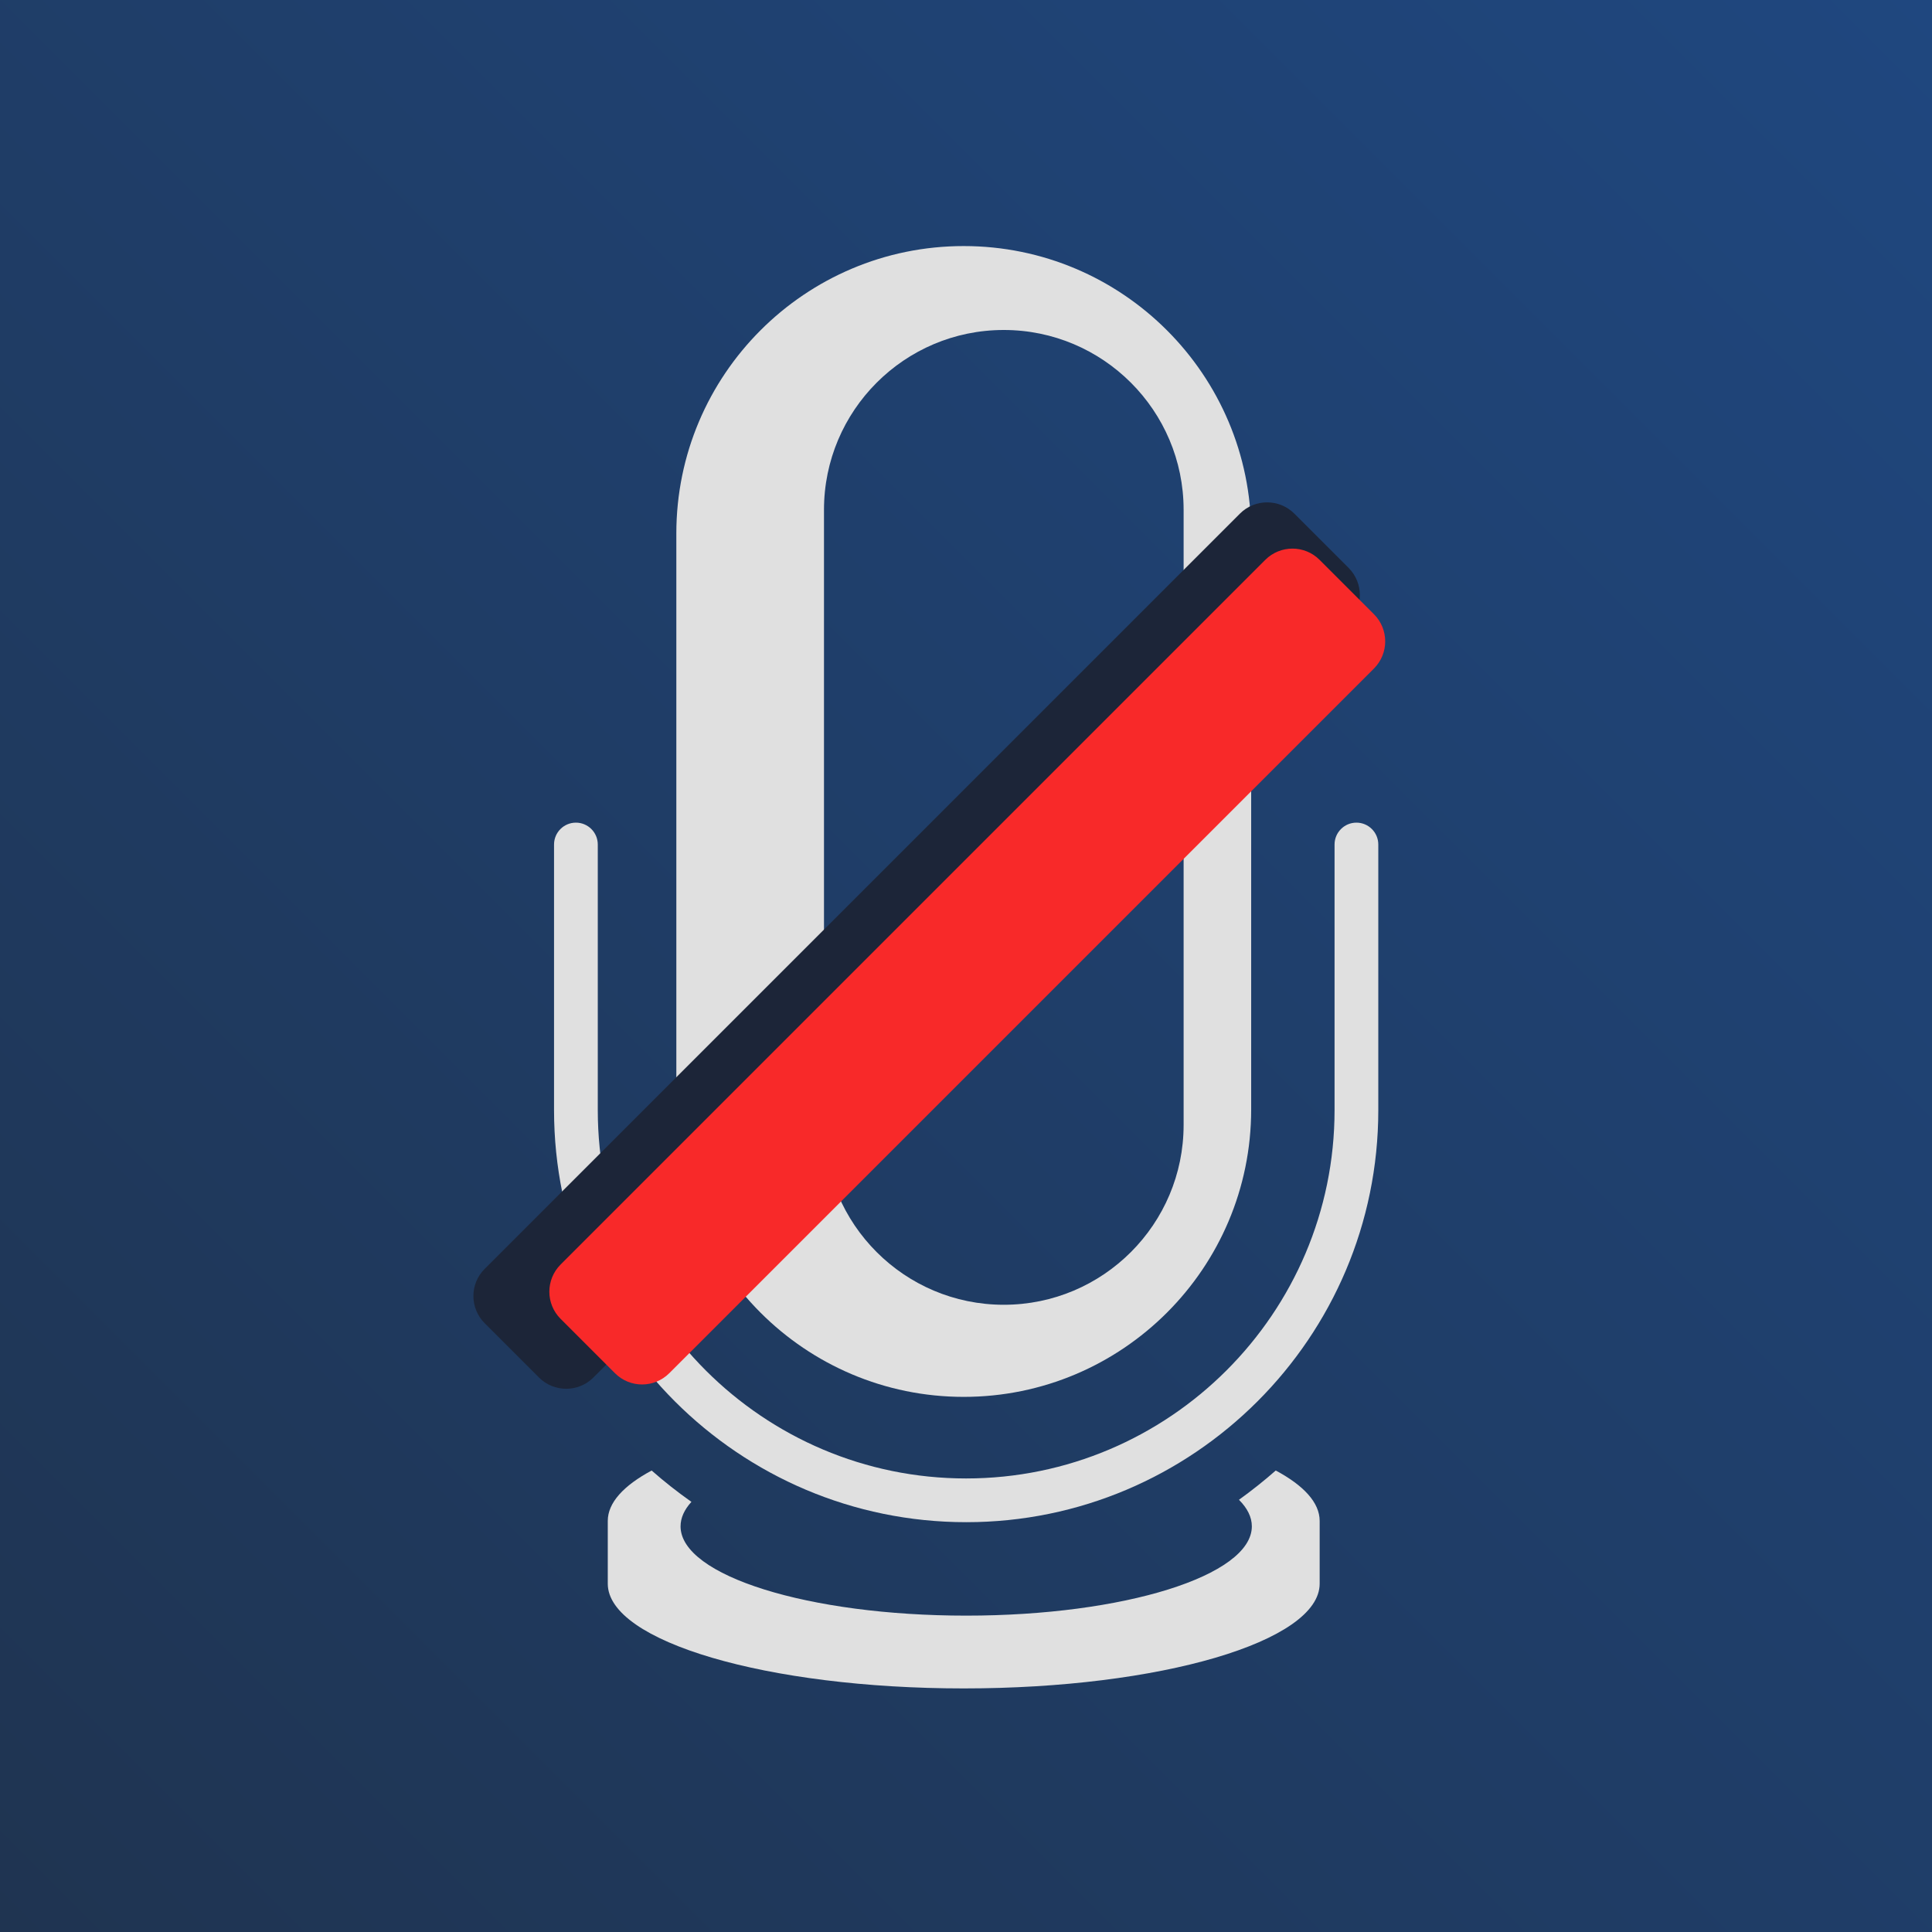
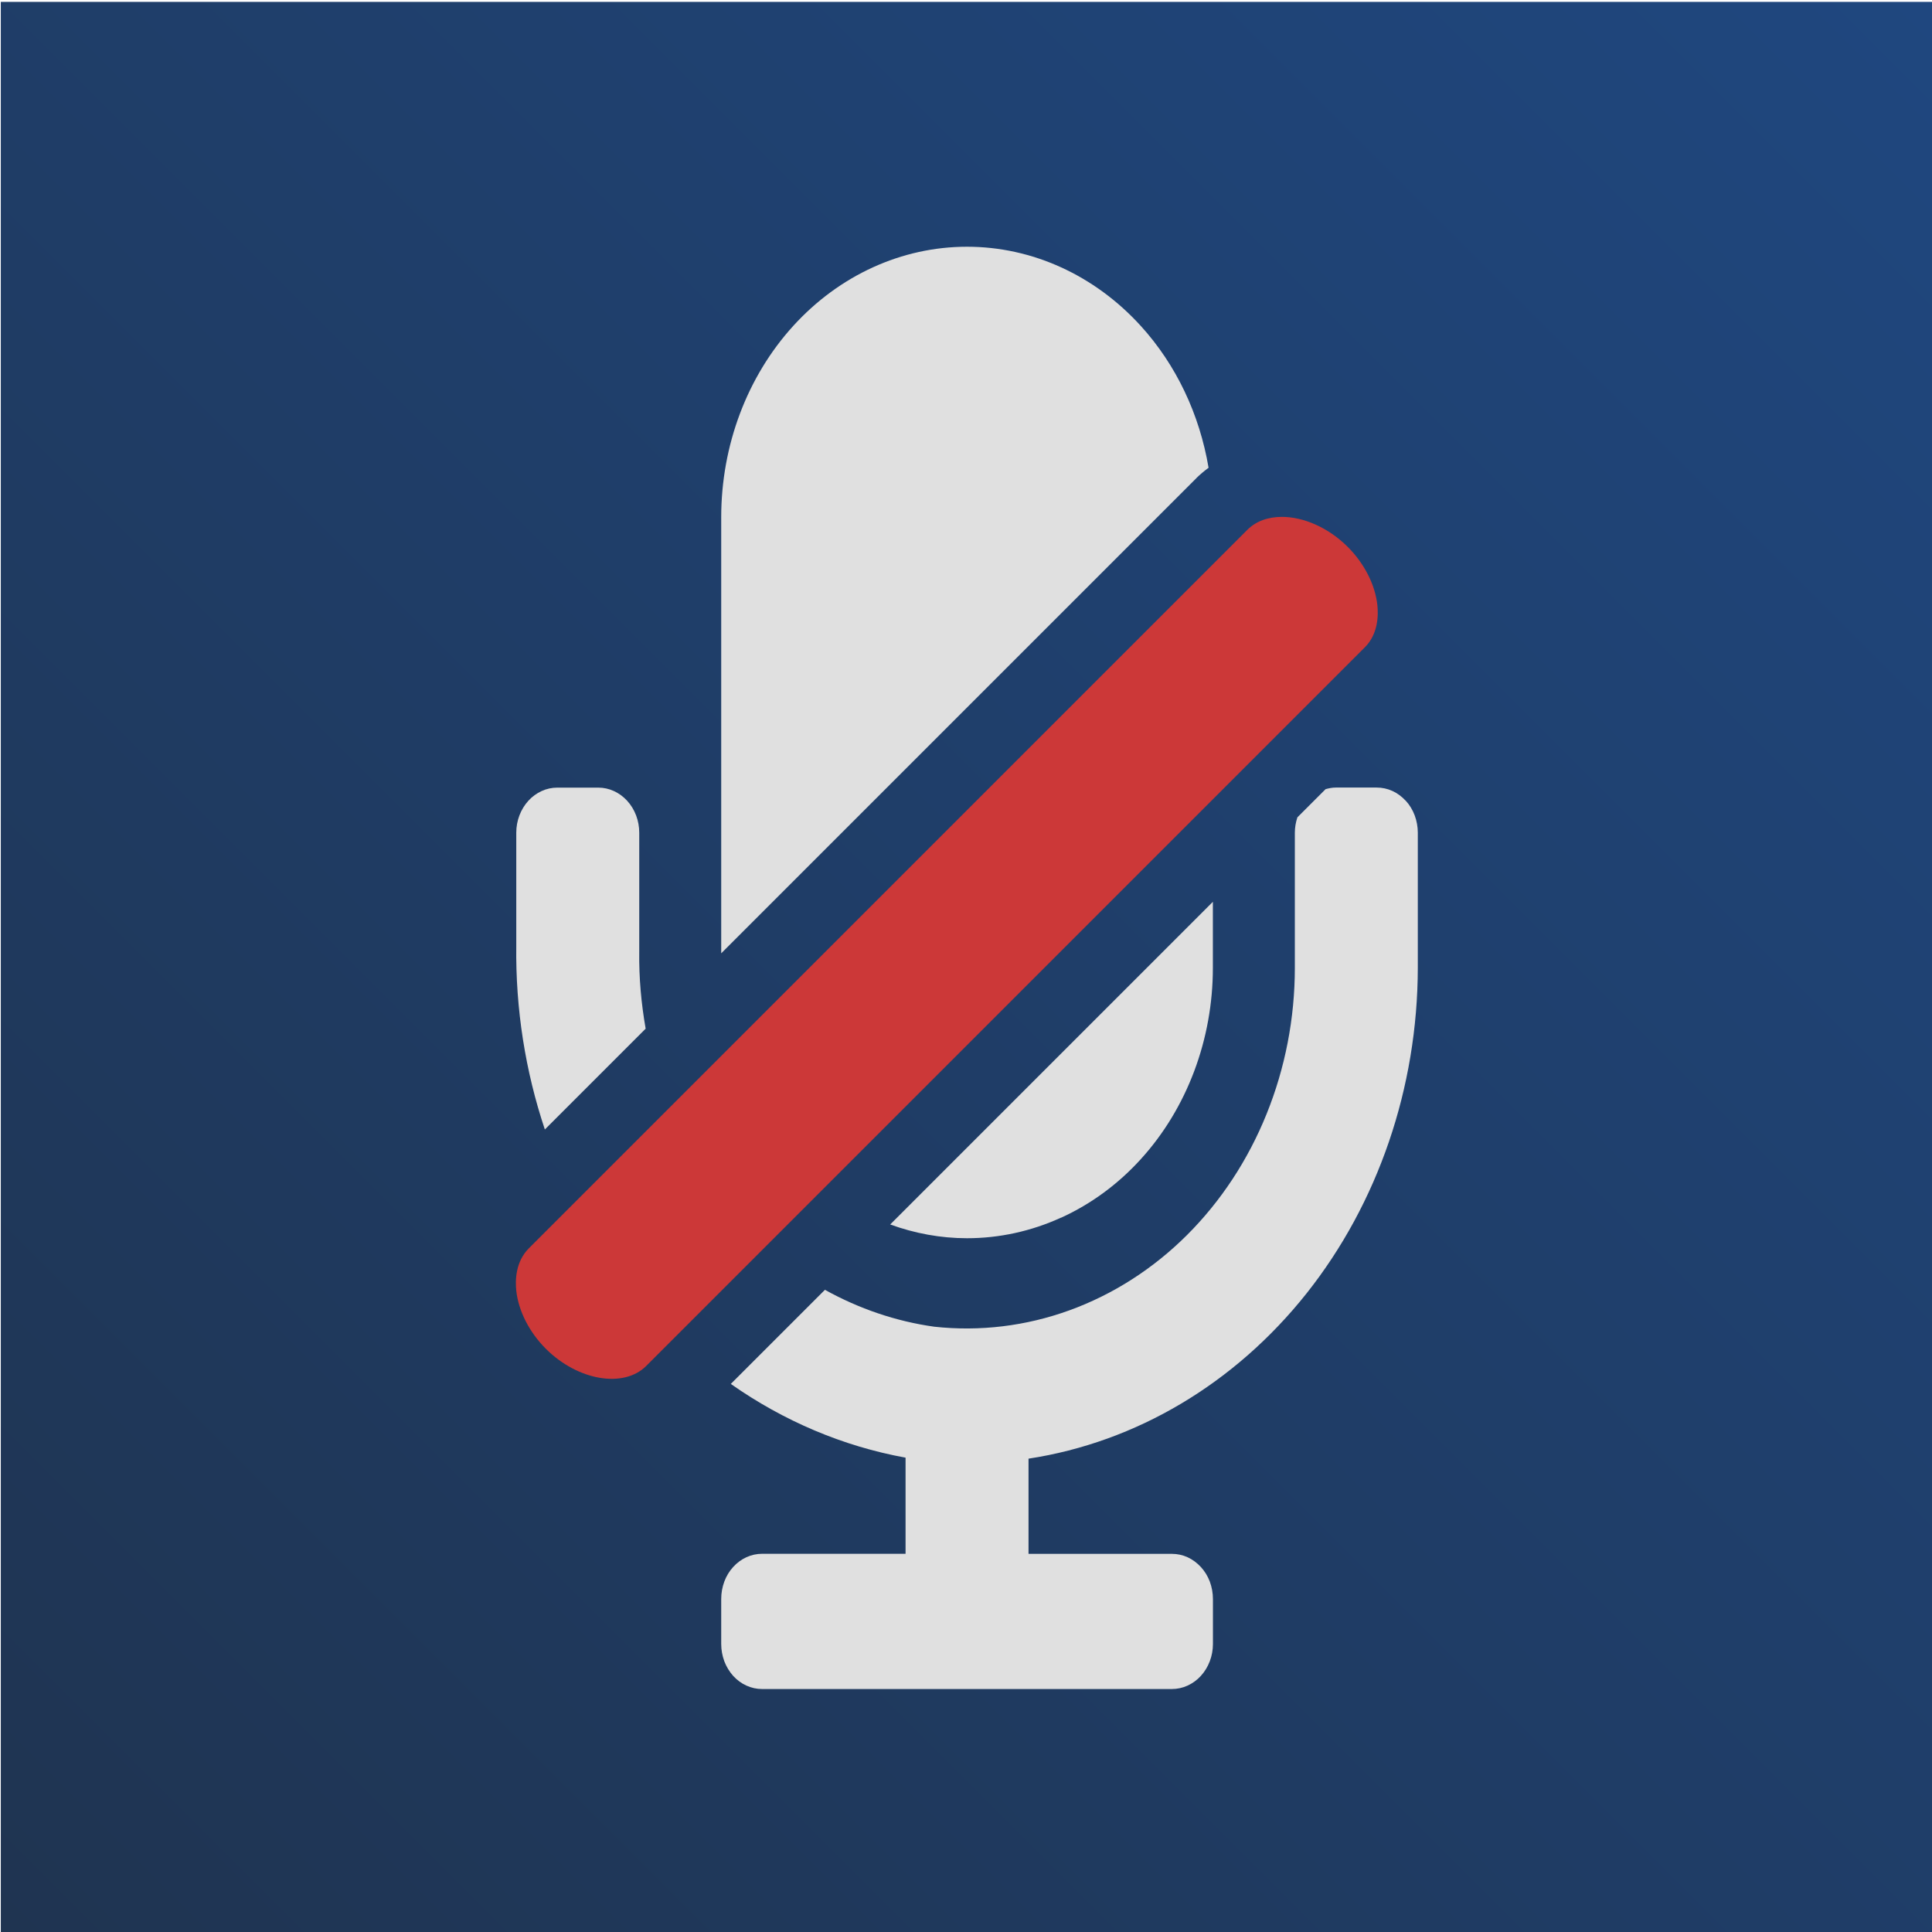
<svg xmlns="http://www.w3.org/2000/svg" id="Ebene_1" viewBox="0 0 288 288">
  <defs>
-     <style>.cls-1{fill:#1c2538;}.cls-1,.cls-2,.cls-3{fill-rule:evenodd;}.cls-4,.cls-2{fill:#e0e0e0;}.cls-3{fill:#f82929;}.cls-5{fill:url(#Unbenannter_Verlauf_68);}</style>
-     <linearGradient id="Unbenannter_Verlauf_68" x1="0" y1="288" x2="288" y2="0" gradientUnits="userSpaceOnUse">
+     <style>.cls-1{fill:#e0e0e0;}.cls-2{fill:url(#Unbenannter_Verlauf_68);}.cls-3{fill:#cc3838;}</style>
+     <linearGradient id="Unbenannter_Verlauf_68" x1=".12" y1="288.28" x2="288.12" y2=".28" gradientUnits="userSpaceOnUse">
      <stop offset="0" stop-color="#1f3451" />
      <stop offset="1" stop-color="#1f477f" />
    </linearGradient>
  </defs>
-   <rect class="cls-5" width="288" height="288" />
-   <path class="cls-2" d="M190.18,219.21c4.17,2.23,6.54,4.79,6.54,7.51v9.36c0,8.62-23.78,15.61-53.06,15.61s-53.06-6.99-53.06-15.61v-9.36c0-2.72,2.38-5.28,6.54-7.51,1.89,1.66,3.87,3.22,5.93,4.67-1.06,1.16-1.62,2.39-1.62,3.65,0,7.35,19.08,13.31,42.58,13.31s42.58-5.96,42.58-13.31c0-1.38-.67-2.71-1.92-3.96,1.9-1.37,3.73-2.82,5.48-4.36Z" />
-   <path class="cls-4" d="M144.04,226.91c-33.9,0-61.45-27.55-61.45-61.42v-39.6c0-1.8,1.46-3.26,3.26-3.26s3.26,1.46,3.26,3.26v39.6c0,30.27,24.63,54.9,54.9,54.9s54.93-24.63,54.93-54.9v-39.6c0-1.8,1.46-3.26,3.26-3.26s3.26,1.46,3.26,3.26v39.6c0,33.87-27.55,61.42-61.42,61.42Z" />
-   <path class="cls-2" d="M100.82,79.53c0-23.65,19.19-42.85,42.84-42.85s42.85,19.2,42.85,42.85v85.86c0,23.64-19.2,42.84-42.85,42.84s-42.84-19.2-42.84-42.84v-85.86ZM122.83,76c0-14.8,12.01-26.81,26.8-26.81s26.81,12.01,26.81,26.81v91.69c0,14.8-12.01,26.81-26.81,26.81s-26.8-12.01-26.8-26.81v-91.69Z" />
-   <path class="cls-1" d="M72.25,197.25c-2.24-2.24-2.24-5.87,0-8.1l112.59-112.59c2.23-2.23,5.86-2.23,8.1,0l8.1,8.1c2.23,2.24,2.23,5.87,0,8.1l-112.59,112.59c-2.23,2.23-5.87,2.23-8.1,0l-8.1-8.1Z" />
-   <path class="cls-3" d="M83.57,196.6c-2.24-2.23-2.24-5.86,0-8.1l105.04-105.04c2.24-2.24,5.87-2.24,8.1,0l8.1,8.1c2.24,2.23,2.24,5.86,0,8.1l-105.04,105.04c-2.24,2.24-5.87,2.24-8.1,0l-8.1-8.1Z" />
+   <rect class="cls-2" x=".12" y=".28" width="288" height="288" />
+   <path class="cls-1" d="M158.18,181.52c4.45-2.03,8.49-4.99,11.89-8.74,3.4-3.74,6.1-8.19,7.94-13.08,1.84-4.89,2.79-10.13,2.79-15.43v-9.84l-48.1,48.1c3.66,1.33,7.52,2.05,11.45,2.05,4.81,0,9.58-1.04,14.02-3.07Z" />
+   <path class="cls-1" d="M178.3,71.31c.58-.58,1.21-1.1,1.86-1.58-1.34-7.95-4.82-15.34-10.1-21.14-6.87-7.56-16.19-11.81-25.91-11.81s-19.04,4.25-25.91,11.81c-6.87,7.56-10.73,17.81-10.73,28.51v65.01l70.8-70.8Z" />
+   <path class="cls-1" d="M209.55,119.37c-.57-.62-1.24-1.12-1.98-1.46-.74-.34-1.54-.51-2.34-.51h-6.11c-.52,0-1.02.1-1.52.24l-4.2,4.2c-.24.73-.38,1.5-.38,2.29v20.15c0,7.51-1.44,14.93-4.22,21.8-2.77,6.86-6.82,13.01-11.88,18.05s-11.03,8.85-17.51,11.2c-6.48,2.35-13.34,3.18-20.14,2.44-5.73-.8-11.23-2.69-16.3-5.5l-14.03,14.03c7.86,5.52,16.7,9.29,26.05,10.99v14.33h-21.38c-.8,0-1.6.17-2.34.51-.74.34-1.41.83-1.98,1.46-.57.62-1.02,1.37-1.32,2.18s-.46,1.69-.46,2.57v6.73c0,.88.16,1.75.46,2.57.31.81.76,1.55,1.32,2.18.57.62,1.24,1.12,1.98,1.45.74.34,1.53.51,2.34.51h61.08c.8,0,1.6-.17,2.34-.51.74-.34,1.42-.83,1.98-1.45.57-.62,1.02-1.36,1.33-2.18.31-.81.47-1.69.47-2.57v-6.71c0-.88-.16-1.76-.46-2.58-.31-.82-.76-1.56-1.33-2.18s-1.24-1.12-1.98-1.46c-.74-.34-1.54-.51-2.34-.51h-21.38v-14.19c16.06-2.45,30.78-11.2,41.45-24.64,10.66-13.44,16.55-30.67,16.58-48.52v-20.15c0-.88-.16-1.76-.46-2.57-.31-.82-.75-1.56-1.32-2.18Z" />
+   <path class="cls-1" d="M96.25,153.36c-.66-3.76-1.01-7.59-.96-11.47v-17.76c0-1.78-.64-3.49-1.79-4.75s-2.7-1.97-4.31-1.97h-6.11c-.8,0-1.6.17-2.34.51-.74.34-1.42.83-1.98,1.45s-1.02,1.36-1.33,2.18c-.31.82-.47,1.69-.47,2.57v16.85c-.12,9.42,1.35,18.7,4.26,27.4l15.02-15.02Z" />
+   <path class="cls-3" d="M191.09,77.05c-2.02,0-3.84.62-5.14,1.92l-107.13,107.13c-1.99,2-2.02,4.8-1.86,6.3.33,3.03,1.94,6.19,4.41,8.66,4.75,4.75,11.6,5.92,14.96,2.56l107.13-107.13c2-2,2.02-4.8,1.86-6.3-.33-3.03-1.94-6.19-4.41-8.66-2.91-2.91-6.62-4.48-9.82-4.48Z" />
</svg>
